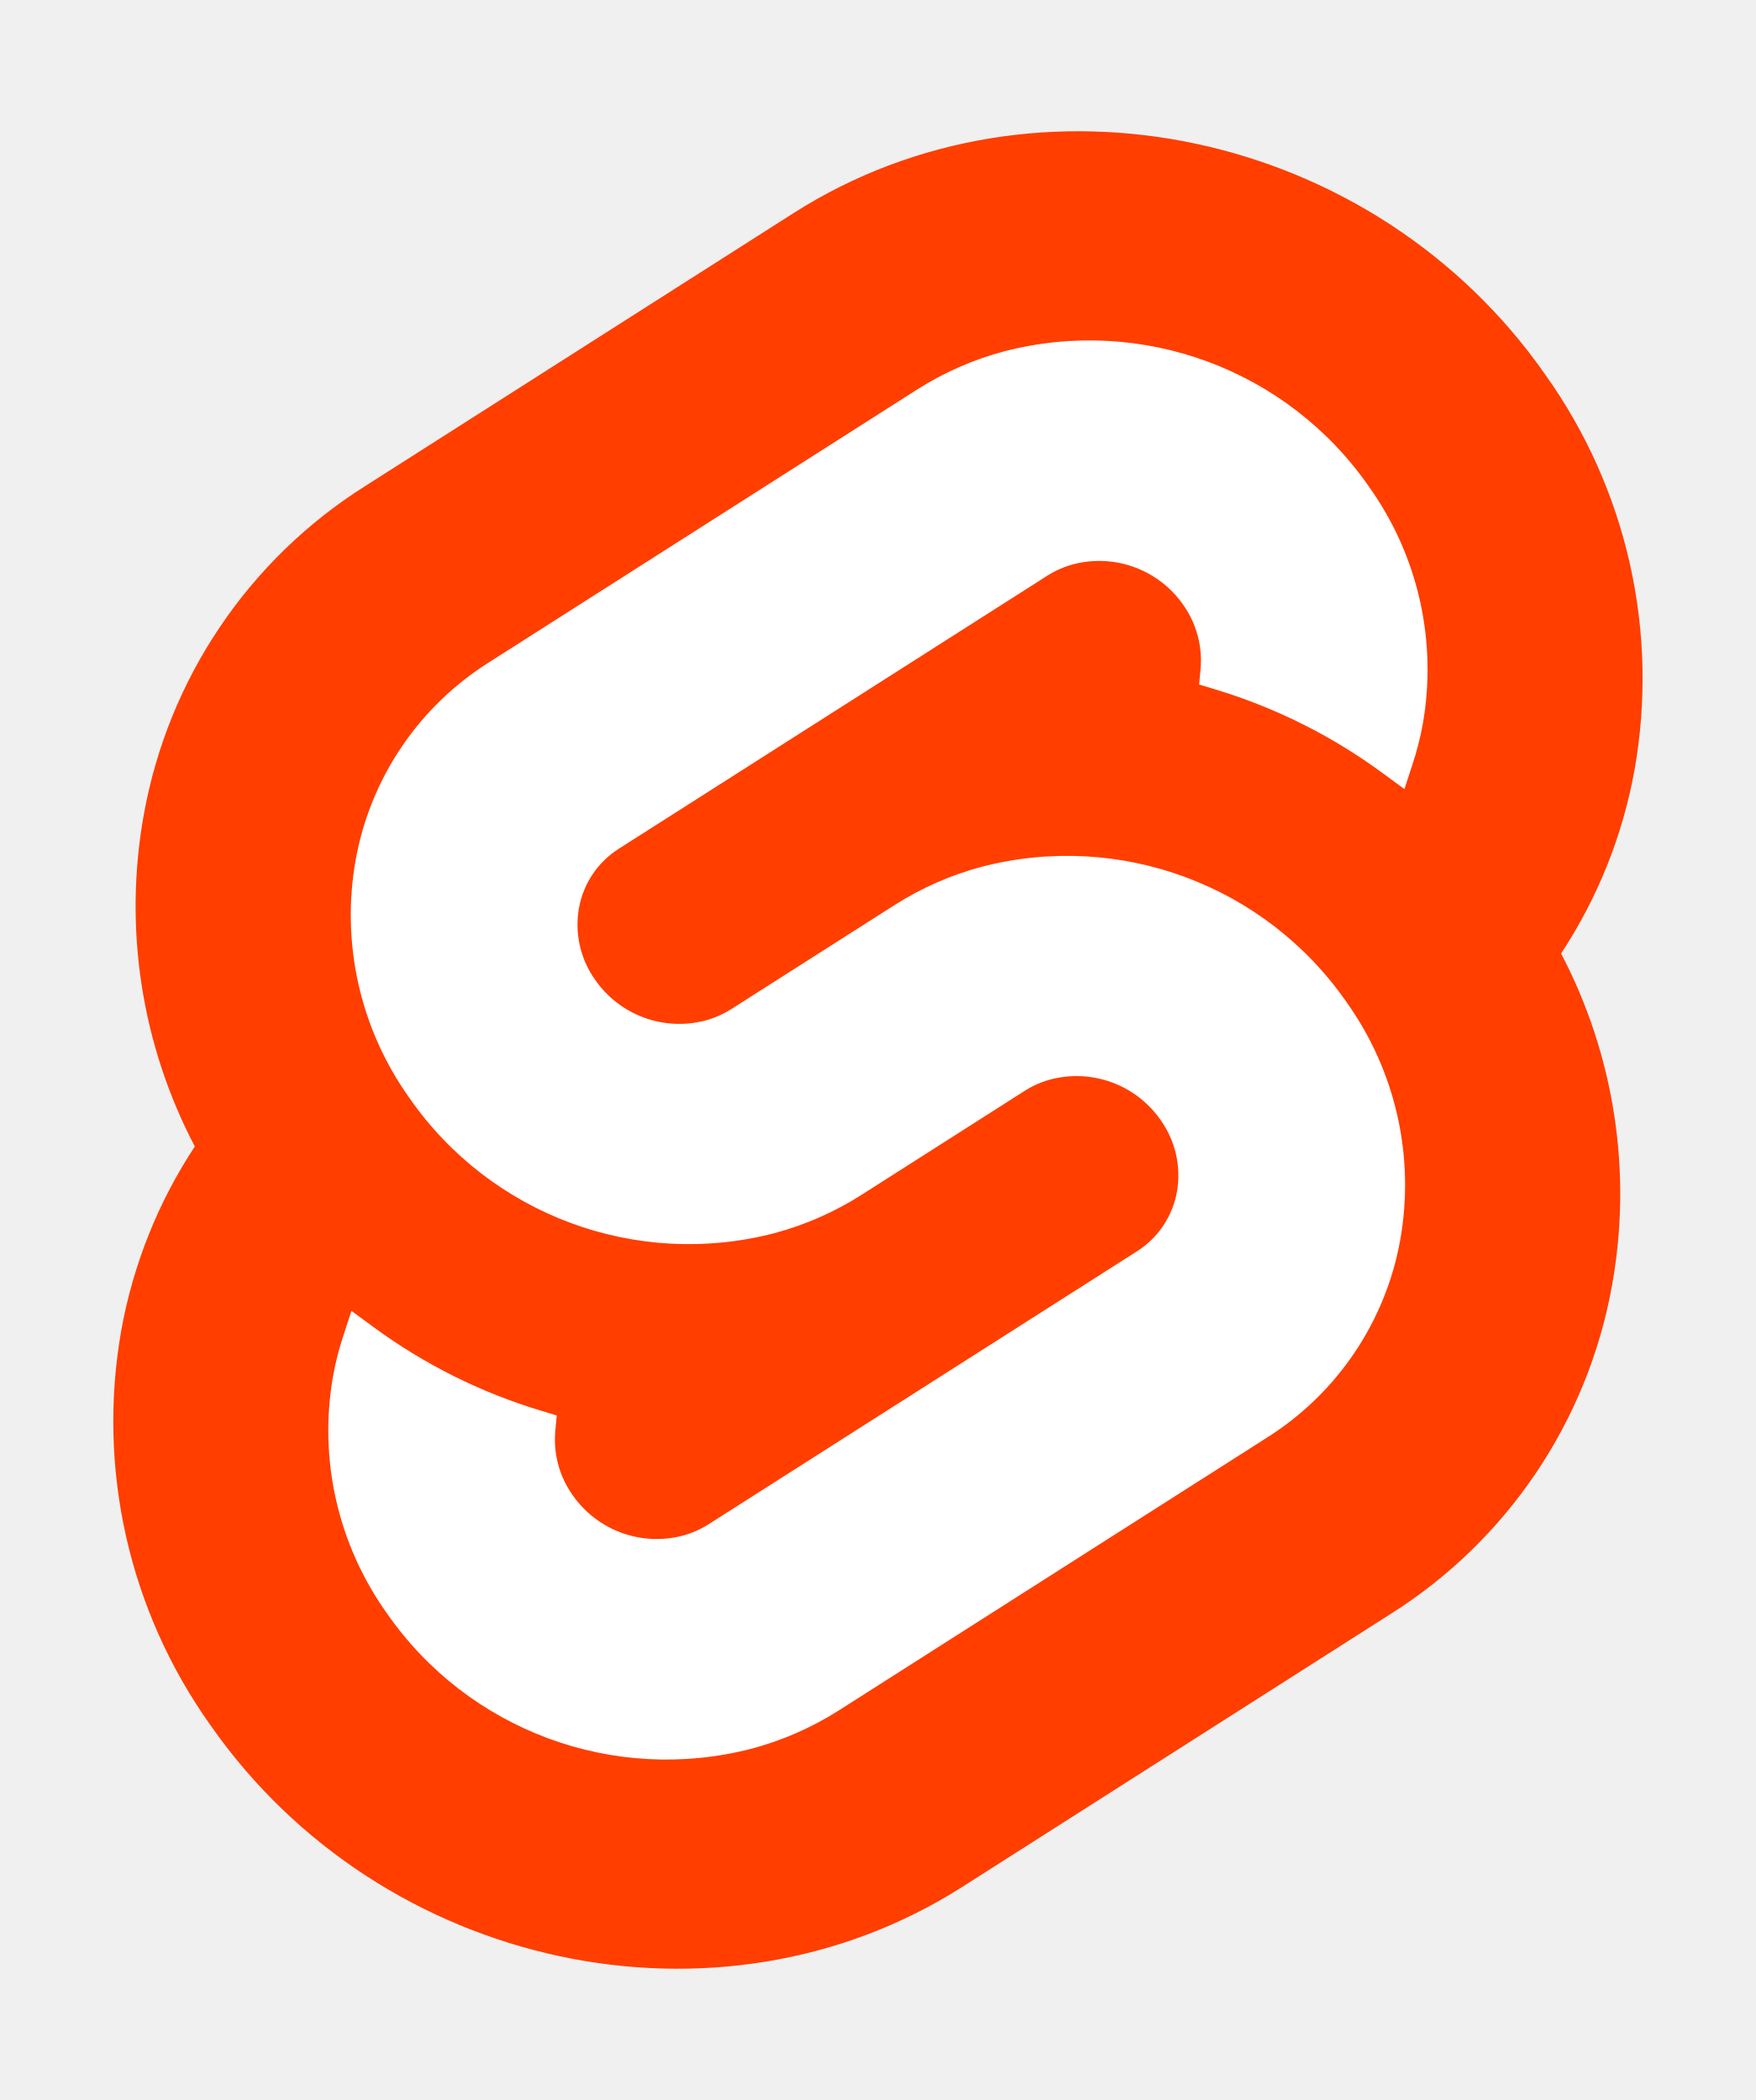
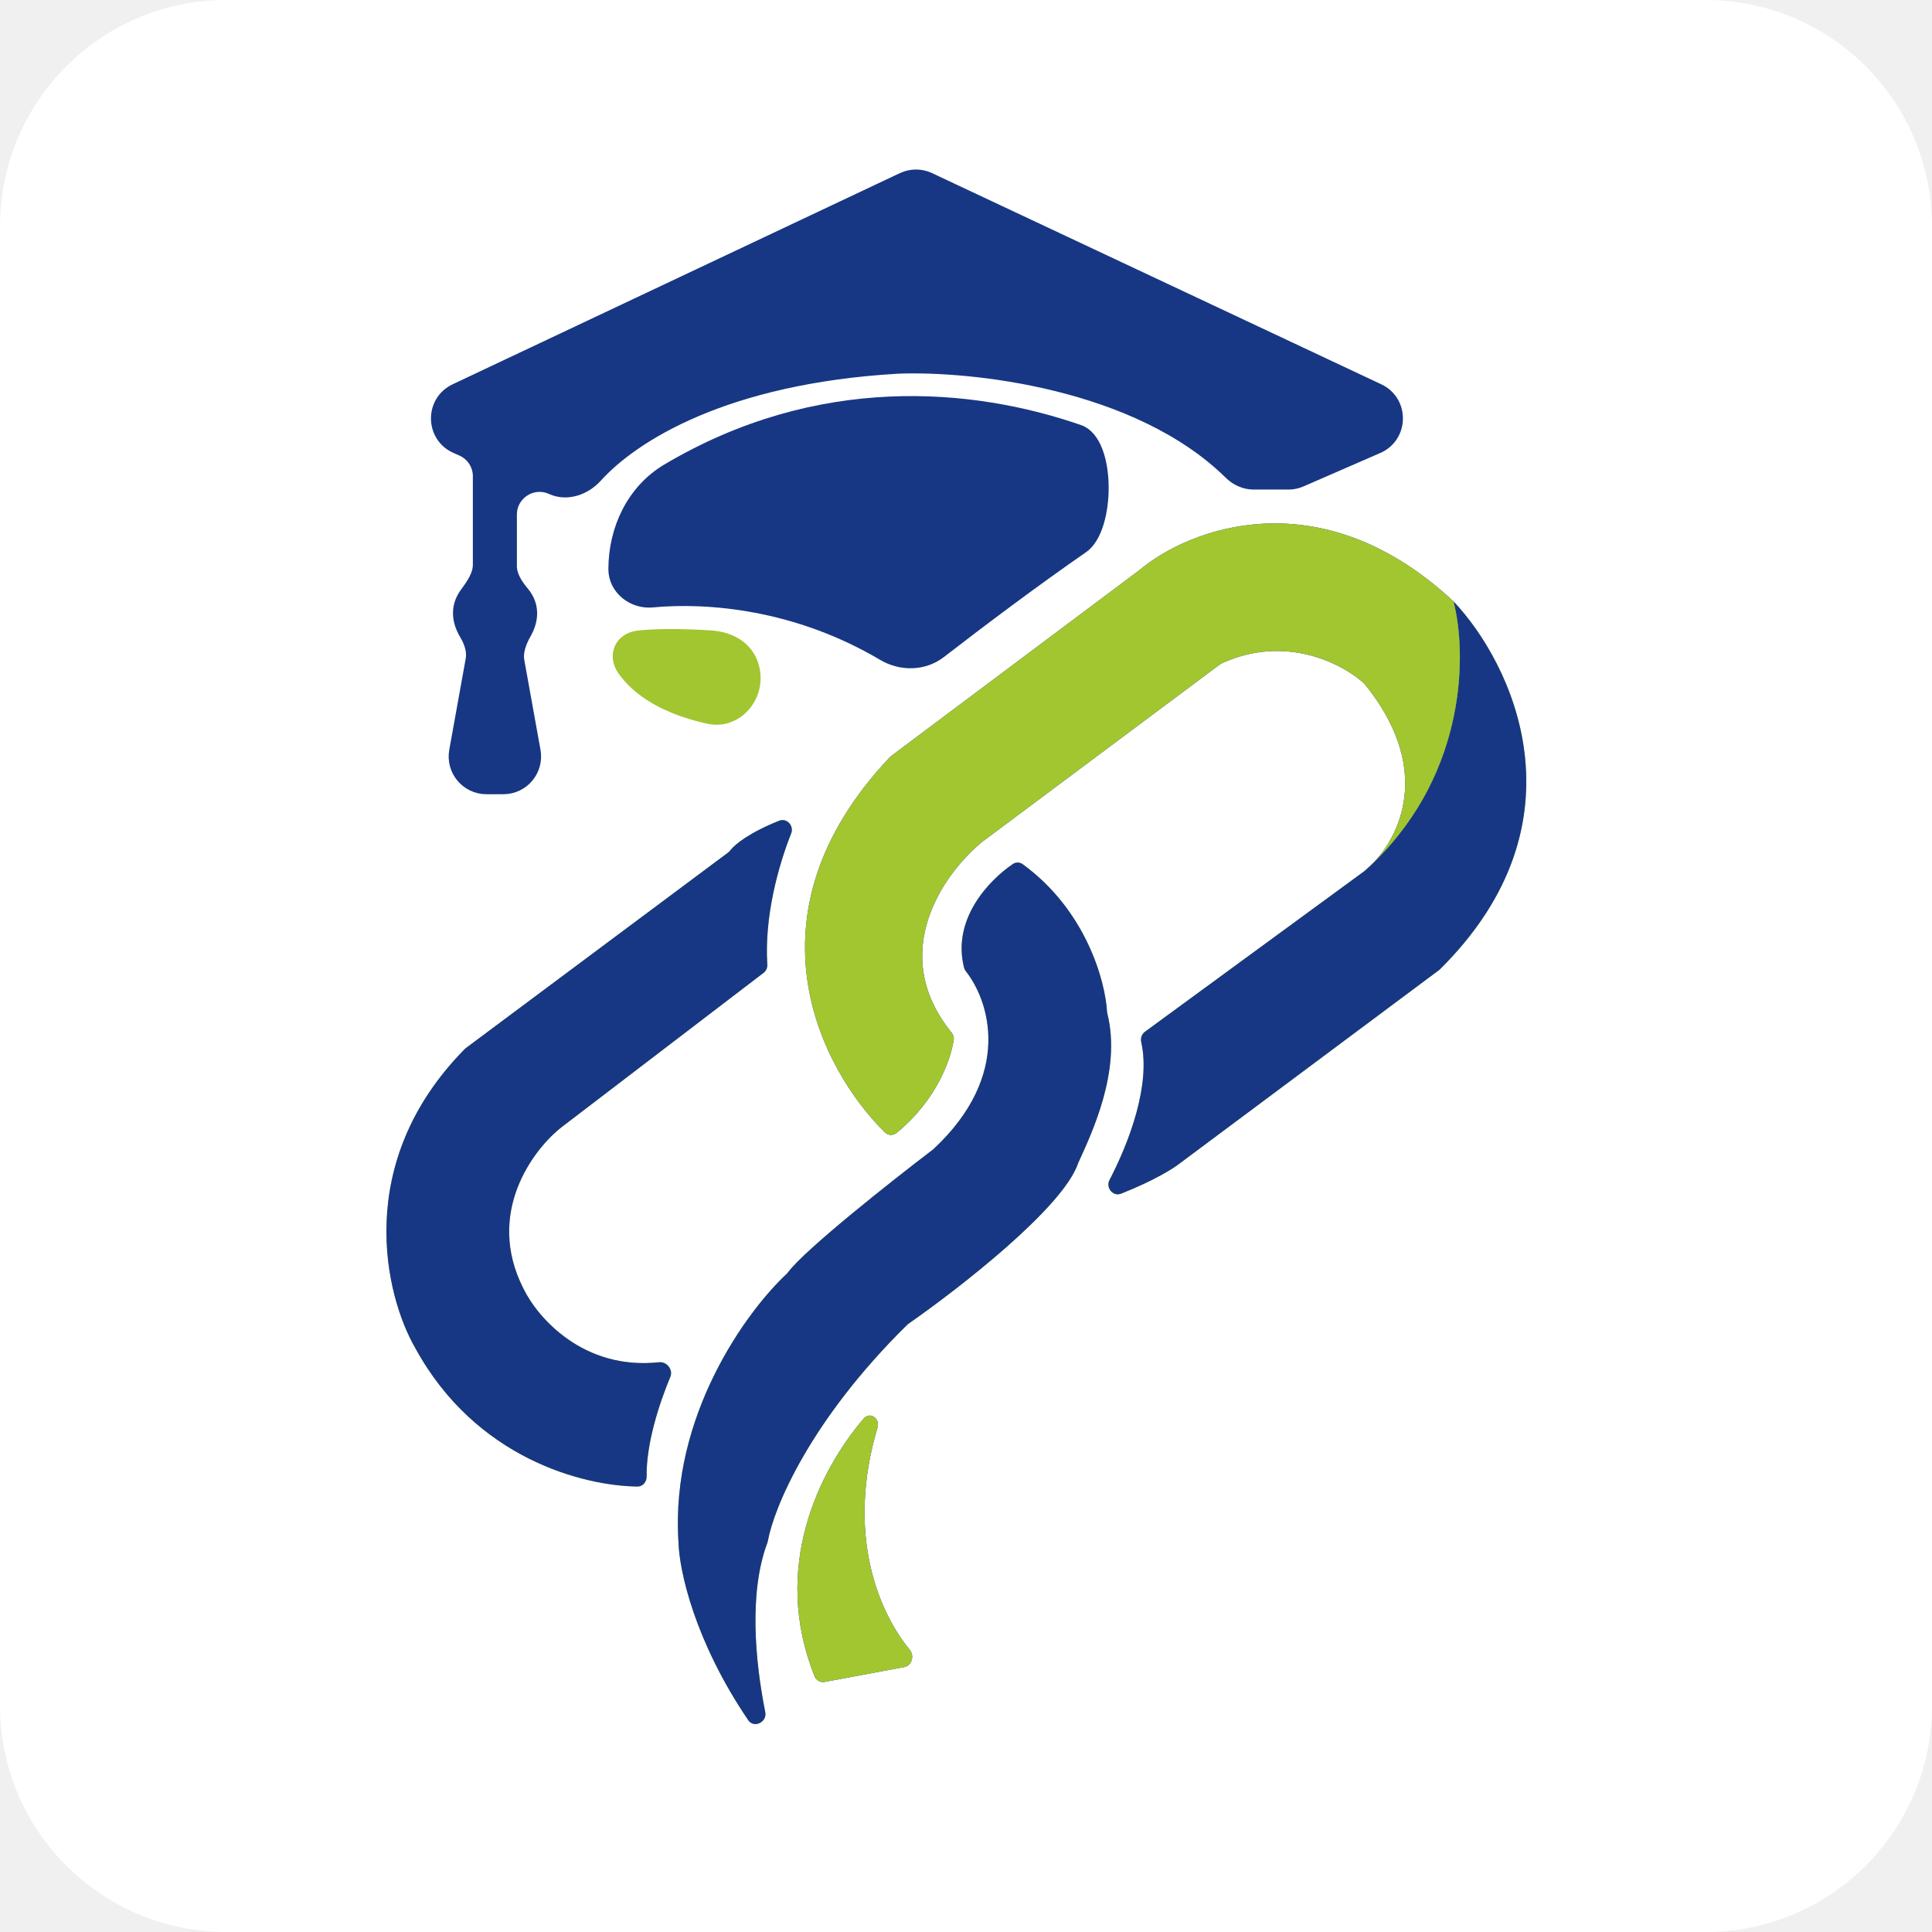
- <svg xmlns="http://www.w3.org/2000/svg" width="107" height="128" viewBox="0 0 107 128">
-   <path d="M94.157 22.819c-10.4-14.885-30.94-19.297-45.792-9.835L22.282 29.608A29.92 29.92 0 0 0 8.764 49.65a31.5 31.5 0 0 0 3.108 20.231 30 30 0 0 0-4.477 11.183 31.9 31.9 0 0 0 5.448 24.116c10.402 14.887 30.942 19.297 45.791 9.835l26.083-16.624A29.92 29.92 0 0 0 98.235 78.35a31.53 31.53 0 0 0-3.105-20.232 30 30 0 0 0 4.474-11.182 31.88 31.88 0 0 0-5.447-24.116" style="fill:#ff3e00" />
-   <path d="M45.817 106.582a20.72 20.72 0 0 1-22.237-8.243 19.17 19.17 0 0 1-3.277-14.503 18 18 0 0 1 .624-2.435l.49-1.498 1.337.981a33.6 33.6 0 0 0 10.203 5.098l.97.294-.09.968a5.85 5.85 0 0 0 1.052 3.878 6.24 6.24 0 0 0 6.695 2.485 5.8 5.8 0 0 0 1.603-.704L69.27 76.28a5.43 5.43 0 0 0 2.45-3.631 5.8 5.8 0 0 0-.987-4.371 6.24 6.24 0 0 0-6.698-2.487 5.7 5.7 0 0 0-1.6.704l-9.953 6.345a19 19 0 0 1-5.296 2.326 20.72 20.72 0 0 1-22.237-8.243 19.17 19.17 0 0 1-3.277-14.502 17.99 17.99 0 0 1 8.13-12.052l26.081-16.623a19 19 0 0 1 5.3-2.329 20.72 20.72 0 0 1 22.237 8.243 19.17 19.17 0 0 1 3.277 14.503 18 18 0 0 1-.624 2.435l-.49 1.498-1.337-.98a33.6 33.6 0 0 0-10.203-5.1l-.97-.294.09-.968a5.86 5.86 0 0 0-1.052-3.878 6.24 6.24 0 0 0-6.696-2.485 5.8 5.8 0 0 0-1.602.704L37.73 51.72a5.42 5.42 0 0 0-2.449 3.63 5.79 5.79 0 0 0 .986 4.372 6.24 6.24 0 0 0 6.698 2.486 5.8 5.8 0 0 0 1.602-.704l9.952-6.342a19 19 0 0 1 5.295-2.328 20.72 20.72 0 0 1 22.237 8.242 19.17 19.17 0 0 1 3.277 14.503 18 18 0 0 1-8.13 12.053l-26.081 16.622a19 19 0 0 1-5.3 2.328" style="fill:#fff" />
+ <svg xmlns="http://www.w3.org/2000/svg" width="128" height="128" viewBox="0 0 128 128" fill="none">
+   <rect width="128" height="128" rx="15" fill="white" />
+   <path fill-rule="evenodd" clip-rule="evenodd" d="M80.819 44.021C80.852 43.996 80.888 43.975 80.924 43.958C80.887 43.975 80.852 43.996 80.819 44.021ZM90.385 57.721C90.603 57.547 90.829 57.338 91.055 57.096C90.839 57.306 90.616 57.515 90.385 57.721Z" fill="#A2C630" />
+   <path fill-rule="evenodd" clip-rule="evenodd" d="M80.819 44.021C80.852 43.996 80.888 43.975 80.924 43.958C80.887 43.975 80.852 43.996 80.819 44.021ZM90.385 57.721C90.603 57.547 90.829 57.338 91.055 57.096C90.839 57.306 90.616 57.515 90.385 57.721Z" fill="#173784" />
+   <path fill-rule="evenodd" clip-rule="evenodd" d="M73.363 67.146C73.353 67.105 73.347 67.065 73.344 67.023C73.347 67.064 73.353 67.104 73.363 67.144C73.363 67.145 73.363 67.145 73.363 67.146ZM60.188 87.701L60.147 87.729L60.111 87.765C60.135 87.741 60.16 87.72 60.188 87.701ZM52.12 84.395C52.128 84.387 52.136 84.379 52.145 84.372C52.158 84.359 52.171 84.345 52.182 84.329C52.188 84.321 52.195 84.312 52.201 84.303C52.176 84.338 52.151 84.366 52.12 84.395Z" fill="#A2C630" />
+   <path fill-rule="evenodd" clip-rule="evenodd" d="M73.363 67.146C73.353 67.105 73.347 67.065 73.344 67.023C73.347 67.064 73.353 67.104 73.363 67.144C73.363 67.145 73.363 67.145 73.363 67.146ZM60.188 87.701L60.147 87.729L60.111 87.765C60.135 87.741 60.16 87.72 60.188 87.701ZM52.12 84.395C52.128 84.387 52.136 84.379 52.145 84.372C52.158 84.359 52.171 84.345 52.182 84.329C52.188 84.321 52.195 84.312 52.201 84.303C52.176 84.338 52.151 84.366 52.12 84.395Z" fill="#173784" />
+   <path fill-rule="evenodd" clip-rule="evenodd" d="M48.236 56.486C48.297 56.44 48.348 56.383 48.395 56.323C48.347 56.383 48.297 56.44 48.236 56.486Z" fill="#A2C630" />
+   <path fill-rule="evenodd" clip-rule="evenodd" d="M48.236 56.486C48.297 56.44 48.348 56.383 48.395 56.323C48.347 56.383 48.297 56.44 48.236 56.486Z" fill="#173784" />
+   <path d="M67.107 57.242C65.503 58.332 63.055 60.908 63.873 64.117C63.895 64.201 63.936 64.278 63.989 64.346C65.528 66.287 67.144 71.194 61.835 76.141C59.077 78.241 53.336 82.778 52.201 84.303C52.195 84.312 52.188 84.321 52.182 84.329C52.171 84.345 52.158 84.359 52.145 84.372C52.136 84.379 52.128 84.387 52.12 84.395C49.471 86.863 44.402 93.795 44.951 102.158C44.995 104.054 46.024 108.738 49.572 113.966C49.951 114.525 50.834 114.095 50.701 113.433C50.027 110.075 49.605 105.496 50.839 102.215C50.853 102.176 50.864 102.14 50.871 102.1C51.261 99.933 53.627 94.141 60.109 87.766L60.111 87.765L60.147 87.729L60.188 87.701C63.555 85.357 70.45 79.996 71.429 77.062C72.294 75.153 74.323 70.967 73.363 67.146C73.363 67.145 73.363 67.145 73.363 67.144C73.353 67.104 73.347 67.064 73.344 67.023C73.222 64.969 71.942 60.307 67.759 57.258C67.566 57.117 67.305 57.107 67.107 57.242Z" fill="#A2C630" />
+   <path d="M67.107 57.242C65.503 58.332 63.055 60.908 63.873 64.117C63.895 64.201 63.936 64.278 63.989 64.346C65.528 66.287 67.144 71.194 61.835 76.141C59.077 78.241 53.336 82.778 52.201 84.303C52.195 84.312 52.188 84.321 52.182 84.329C52.171 84.345 52.158 84.359 52.145 84.372C52.136 84.379 52.128 84.387 52.12 84.395C49.471 86.863 44.402 93.795 44.951 102.158C44.995 104.054 46.024 108.738 49.572 113.966C49.951 114.525 50.834 114.095 50.701 113.433C50.027 110.075 49.605 105.496 50.839 102.215C50.853 102.176 50.864 102.14 50.871 102.1C51.261 99.933 53.627 94.141 60.109 87.766L60.111 87.765L60.147 87.729L60.188 87.701C63.555 85.357 70.45 79.996 71.429 77.062C72.294 75.153 74.323 70.967 73.363 67.146C73.363 67.145 73.363 67.145 73.363 67.144C73.353 67.104 73.347 67.064 73.344 67.023C73.222 64.969 71.942 60.307 67.759 57.258C67.566 57.117 67.305 57.107 67.107 57.242Z" fill="#173784" />
+   <path d="M95.374 64.245C105.32 54.421 100.132 43.882 96.295 39.84C97.16 43.128 97.256 51.027 91.055 57.096C90.829 57.338 90.603 57.547 90.385 57.721L75.852 68.359C75.639 68.515 75.553 68.787 75.611 69.044C76.252 71.875 74.801 75.693 73.509 78.177C73.242 78.689 73.738 79.296 74.274 79.083C76.434 78.23 77.745 77.415 78.182 77.062L95.374 64.245Z" fill="#A2C630" />
+   <path d="M95.374 64.245C105.32 54.421 100.132 43.882 96.295 39.84C97.16 43.128 97.256 51.027 91.055 57.096C90.829 57.338 90.603 57.547 90.385 57.721L75.852 68.359C75.639 68.515 75.553 68.787 75.611 69.044C76.252 71.875 74.801 75.693 73.509 78.177C73.242 78.689 73.738 79.296 74.274 79.083C76.434 78.23 77.745 77.415 78.182 77.062L95.374 64.245Z" fill="#173784" />
+   <path d="M34.667 85.35C32.15 80.377 35.307 76.166 37.2 74.682L50.592 64.45C50.759 64.322 50.848 64.118 50.835 63.908C50.633 60.671 51.589 57.305 52.416 55.221C52.617 54.715 52.135 54.174 51.628 54.374C49.678 55.148 48.712 55.922 48.395 56.323C48.348 56.383 48.297 56.44 48.236 56.486L30.866 69.436C30.842 69.454 30.819 69.475 30.797 69.497C23.346 77.041 25.512 85.867 27.53 89.341C31.512 96.614 38.611 98.442 42.231 98.486C42.584 98.49 42.846 98.179 42.84 97.827C42.808 95.648 43.673 92.99 44.41 91.223C44.611 90.743 44.177 90.198 43.66 90.253C38.658 90.792 35.612 87.31 34.667 85.35Z" fill="#A2C630" />
+   <path d="M34.667 85.35C32.15 80.377 35.307 76.166 37.2 74.682L50.592 64.45C50.759 64.322 50.848 64.118 50.835 63.908C50.633 60.671 51.589 57.305 52.416 55.221C52.617 54.715 52.135 54.174 51.628 54.374C49.678 55.148 48.712 55.922 48.395 56.323C48.348 56.383 48.297 56.44 48.236 56.486L30.866 69.436C30.842 69.454 30.819 69.475 30.797 69.497C23.346 77.041 25.512 85.867 27.53 89.341C31.512 96.614 38.611 98.442 42.231 98.486C42.584 98.49 42.846 98.179 42.84 97.827C42.808 95.648 43.673 92.99 44.41 91.223C44.611 90.743 44.177 90.198 43.66 90.253C38.658 90.792 35.612 87.31 34.667 85.35Z" fill="#173784" />
+   <path d="M96.295 39.84C87.453 31.612 78.745 35.03 75.496 37.767L59.037 50.092C59.01 50.113 58.983 50.137 58.96 50.162L58.959 50.162C49.046 60.648 54.403 70.867 58.629 75.024C58.838 75.231 59.168 75.247 59.396 75.061L59.397 75.061C62.034 72.912 62.996 70.21 63.188 68.872C63.211 68.711 63.155 68.548 63.052 68.422L63.052 68.421C58.709 63.084 62.609 57.748 65.135 55.726L80.819 44.021C80.852 43.996 80.887 43.975 80.924 43.958L80.925 43.957C85.2 41.976 89.01 44.015 90.385 45.288C94.775 50.666 92.953 55.055 91.055 57.096C97.256 51.027 97.16 43.128 96.295 39.84Z" fill="#173784" />
+   <path d="M96.295 39.84C87.453 31.612 78.745 35.03 75.496 37.767L59.037 50.092C59.01 50.113 58.983 50.137 58.96 50.162L58.959 50.162C49.046 60.648 54.403 70.867 58.629 75.024C58.838 75.231 59.168 75.247 59.396 75.061L59.397 75.061C62.034 72.912 62.996 70.21 63.188 68.872C63.211 68.711 63.155 68.548 63.052 68.422L63.052 68.421C58.709 63.084 62.609 57.748 65.135 55.726L80.819 44.021C80.852 43.996 80.887 43.975 80.924 43.958L80.925 43.957C85.2 41.976 89.01 44.015 90.385 45.288C94.775 50.666 92.953 55.055 91.055 57.096C97.256 51.027 97.16 43.128 96.295 39.84Z" fill="#A2C630" />
+   <path d="M54.642 111.431L59.906 110.448C60.409 110.354 60.601 109.702 60.276 109.308C58.245 106.848 56.017 101.689 58.138 94.582C58.322 93.964 57.627 93.499 57.211 93.992C54.24 97.501 51.084 103.865 53.971 111.066C54.077 111.332 54.36 111.483 54.642 111.431Z" fill="#173784" />
+   <path d="M54.642 111.431L59.906 110.448C60.409 110.354 60.601 109.702 60.276 109.308C58.245 106.848 56.017 101.689 58.138 94.582C58.322 93.964 57.627 93.499 57.211 93.992C54.24 97.501 51.084 103.865 53.971 111.066C54.077 111.332 54.36 111.483 54.642 111.431Z" fill="#A2C630" />
+   <path d="M30.199 25.914L59.832 11.922C60.372 11.668 60.997 11.667 61.537 11.921L91.298 25.911C92.855 26.642 92.823 28.868 91.246 29.554L86.162 31.768C85.91 31.878 85.639 31.935 85.364 31.935H83.059C82.495 31.935 81.962 31.692 81.56 31.296C75.396 25.223 64.355 24.062 59.456 24.26C48.047 24.925 41.921 28.763 39.426 31.519C38.726 32.292 37.61 32.7 36.648 32.3L36.516 32.244C35.198 31.695 33.746 32.663 33.746 34.09V37.5C33.746 38.191 34.152 38.794 34.593 39.325C35.323 40.205 35.137 41.168 34.721 41.904C34.387 42.493 34.126 43.158 34.246 43.825L35.317 49.764C35.538 50.991 34.595 52.119 33.349 52.119H32.225C30.979 52.119 30.036 50.991 30.257 49.764L31.345 43.73C31.456 43.116 31.244 42.503 30.924 41.968C30.276 40.882 30.482 40.003 30.924 39.394C31.36 38.794 31.828 38.147 31.828 37.406V31.553C31.828 30.759 31.358 30.04 30.631 29.721L30.25 29.554C28.678 28.865 28.647 26.647 30.199 25.914Z" fill="#173784" />
+   <path d="M58.564 43.287C52.807 39.875 46.906 39.397 43.201 39.746C41.978 39.861 40.807 38.944 40.807 37.716C40.807 35.088 42.004 32.549 44.264 31.208C54.249 25.283 64.331 26.166 71.461 28.635C73.436 29.319 73.39 34.984 71.671 36.173C68.542 38.336 64.984 41.005 62.23 43.135C61.173 43.952 59.714 43.968 58.564 43.287Z" fill="#173784" />
+   <path d="M30.199 25.914L59.832 11.922C60.372 11.668 60.997 11.667 61.537 11.921L91.298 25.911C92.855 26.642 92.823 28.868 91.246 29.554L86.162 31.768C85.91 31.878 85.639 31.935 85.364 31.935H83.059C82.495 31.935 81.962 31.692 81.56 31.296C75.396 25.223 64.355 24.062 59.456 24.26C48.047 24.925 41.921 28.763 39.426 31.519C38.726 32.292 37.61 32.7 36.648 32.3L36.516 32.244C35.198 31.695 33.746 32.663 33.746 34.09V37.5C33.746 38.191 34.152 38.794 34.593 39.325C35.323 40.205 35.137 41.168 34.721 41.904C34.387 42.493 34.126 43.158 34.246 43.825L35.317 49.764C35.538 50.991 34.595 52.119 33.349 52.119H32.225C30.979 52.119 30.036 50.991 30.257 49.764L31.345 43.73C31.456 43.116 31.244 42.503 30.924 41.968C30.276 40.882 30.482 40.003 30.924 39.394C31.36 38.794 31.828 38.147 31.828 37.406V31.553C31.828 30.759 31.358 30.04 30.631 29.721L30.25 29.554C28.678 28.865 28.647 26.647 30.199 25.914Z" stroke="#173784" />
+   <path d="M58.564 43.287C52.807 39.875 46.906 39.397 43.201 39.746C41.978 39.861 40.807 38.944 40.807 37.716C40.807 35.088 42.004 32.549 44.264 31.208C54.249 25.283 64.331 26.166 71.461 28.635C73.436 29.319 73.39 34.984 71.671 36.173C68.542 38.336 64.984 41.005 62.23 43.135C61.173 43.952 59.714 43.968 58.564 43.287Z" stroke="#173784" />
+   <path d="M41.392 44.338C42.619 46.075 44.895 47.011 46.97 47.462C48.687 47.836 50.148 46.213 49.856 44.48C49.619 43.071 48.467 42.349 47.041 42.262C44.824 42.127 43.308 42.165 42.309 42.274C41.197 42.396 40.746 43.425 41.392 44.338Z" fill="#A2C630" stroke="#A2C630" />
</svg>
